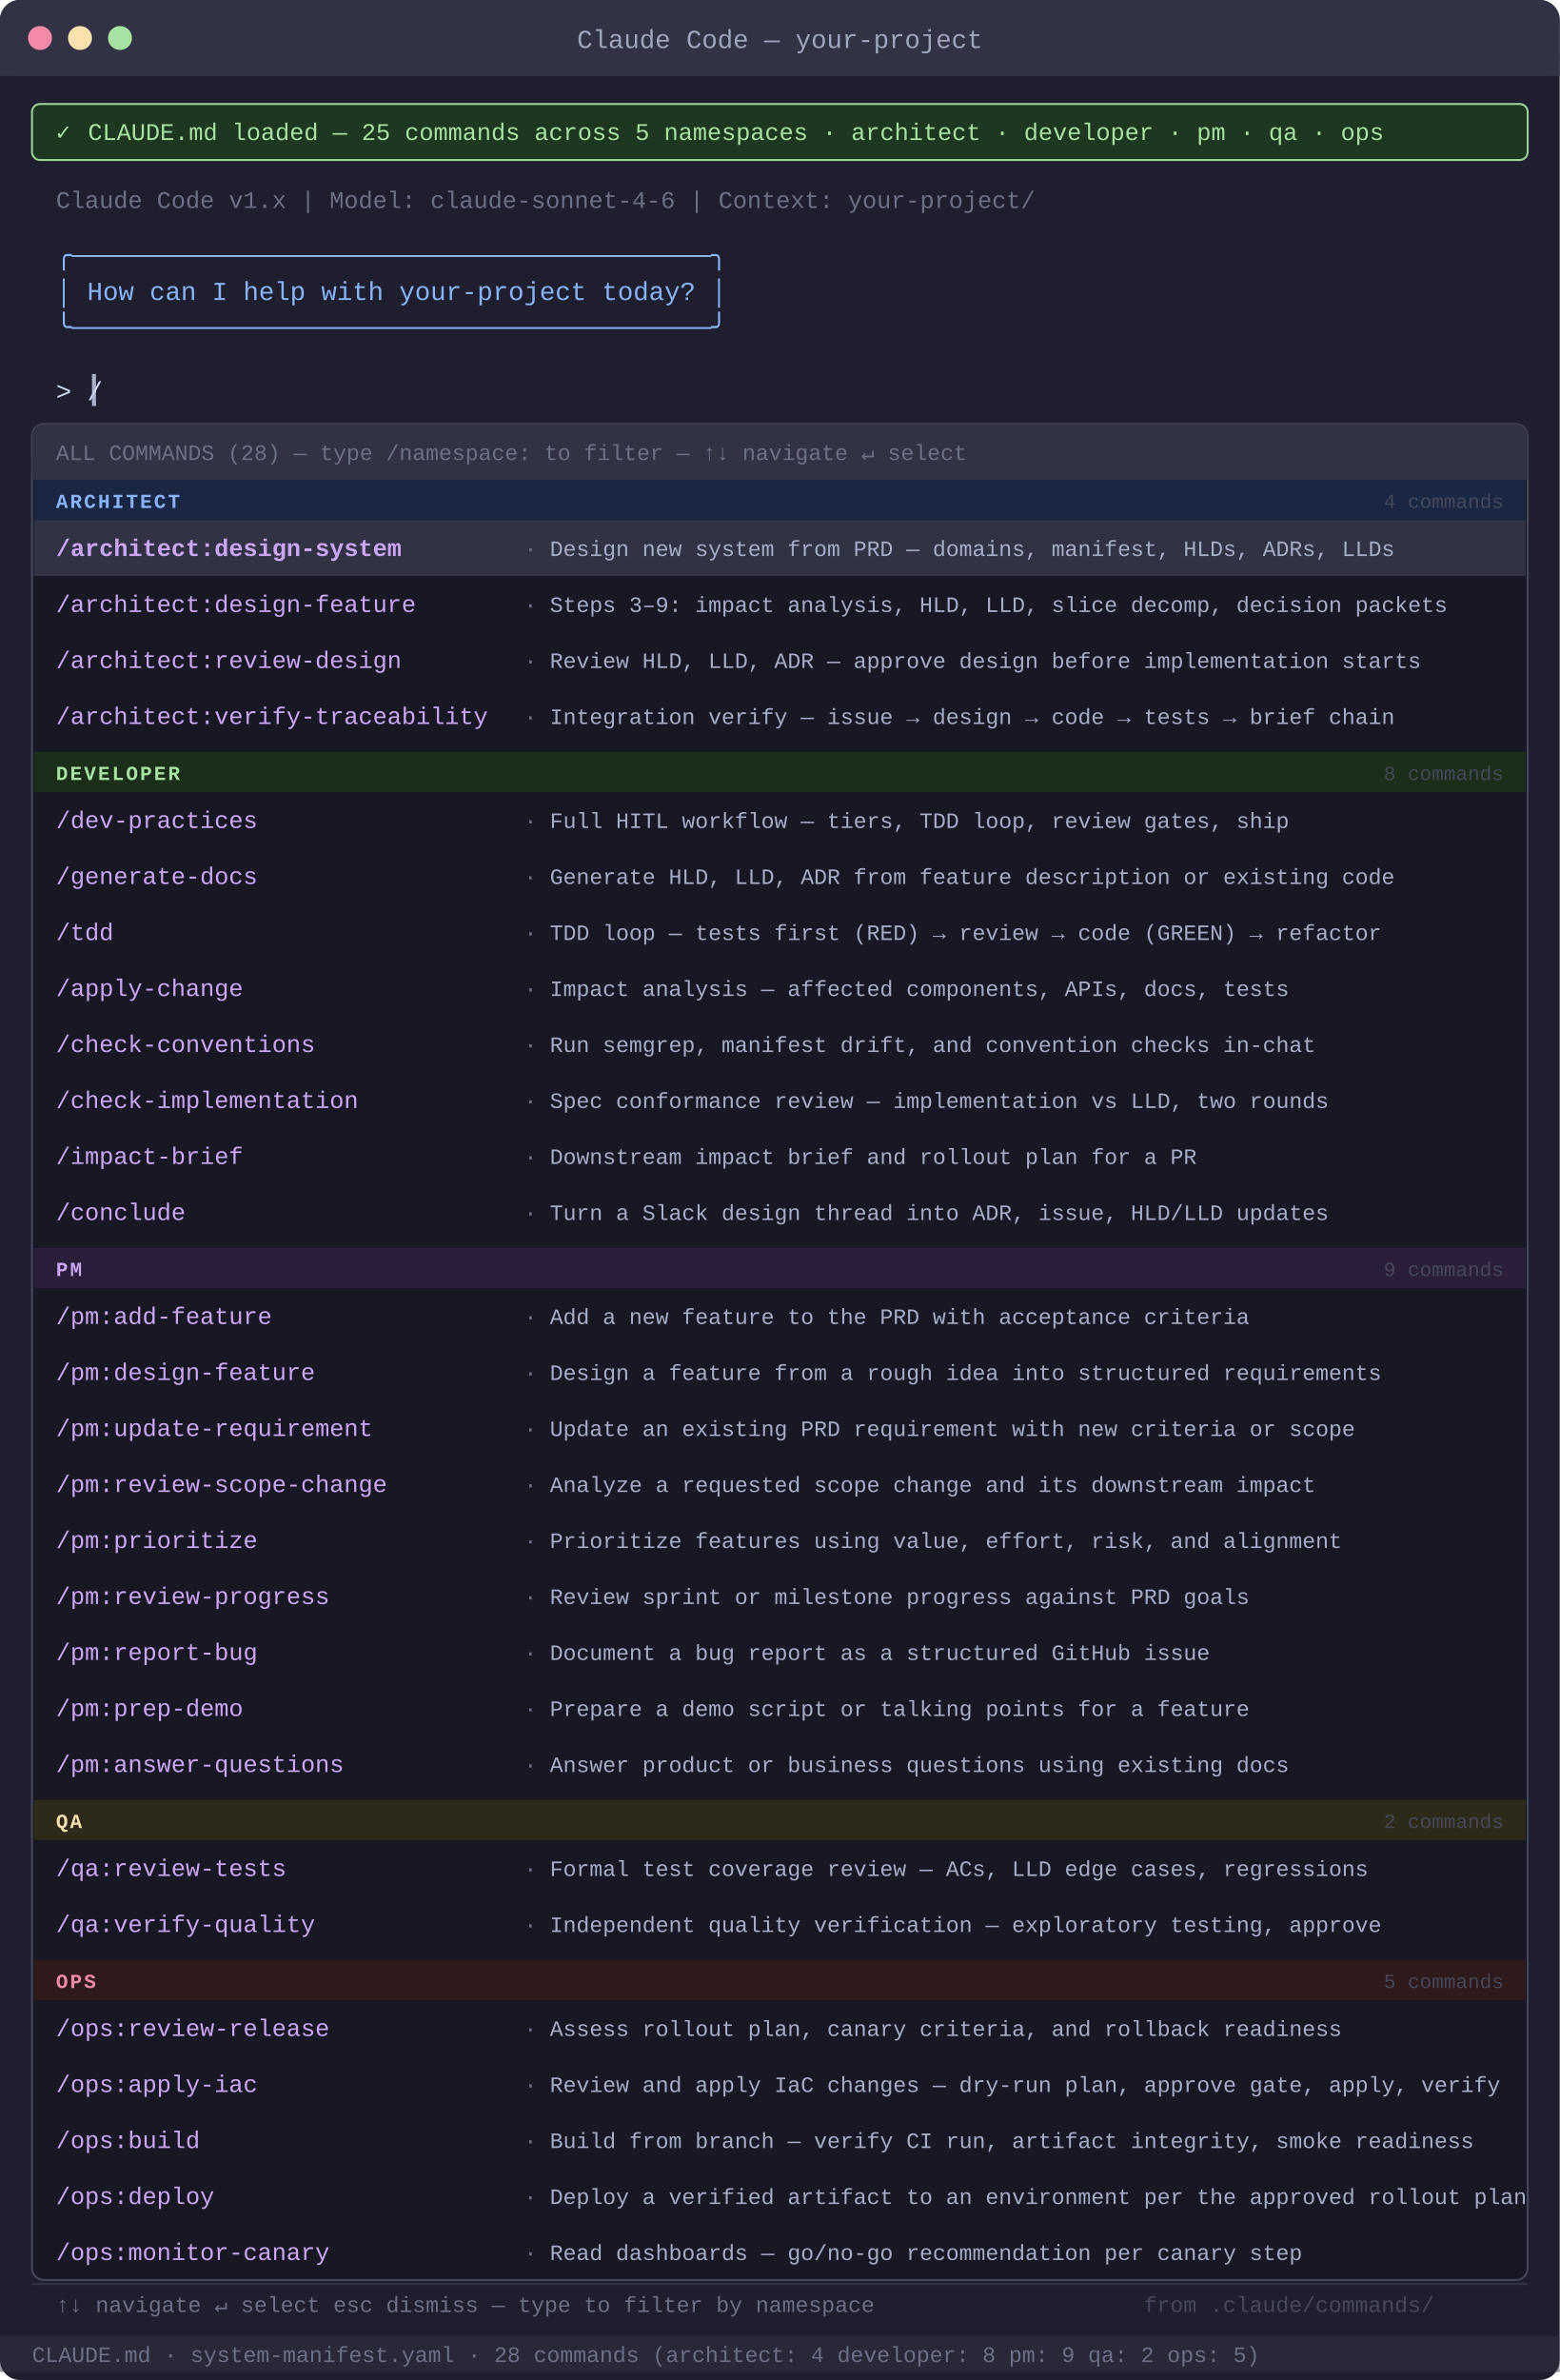
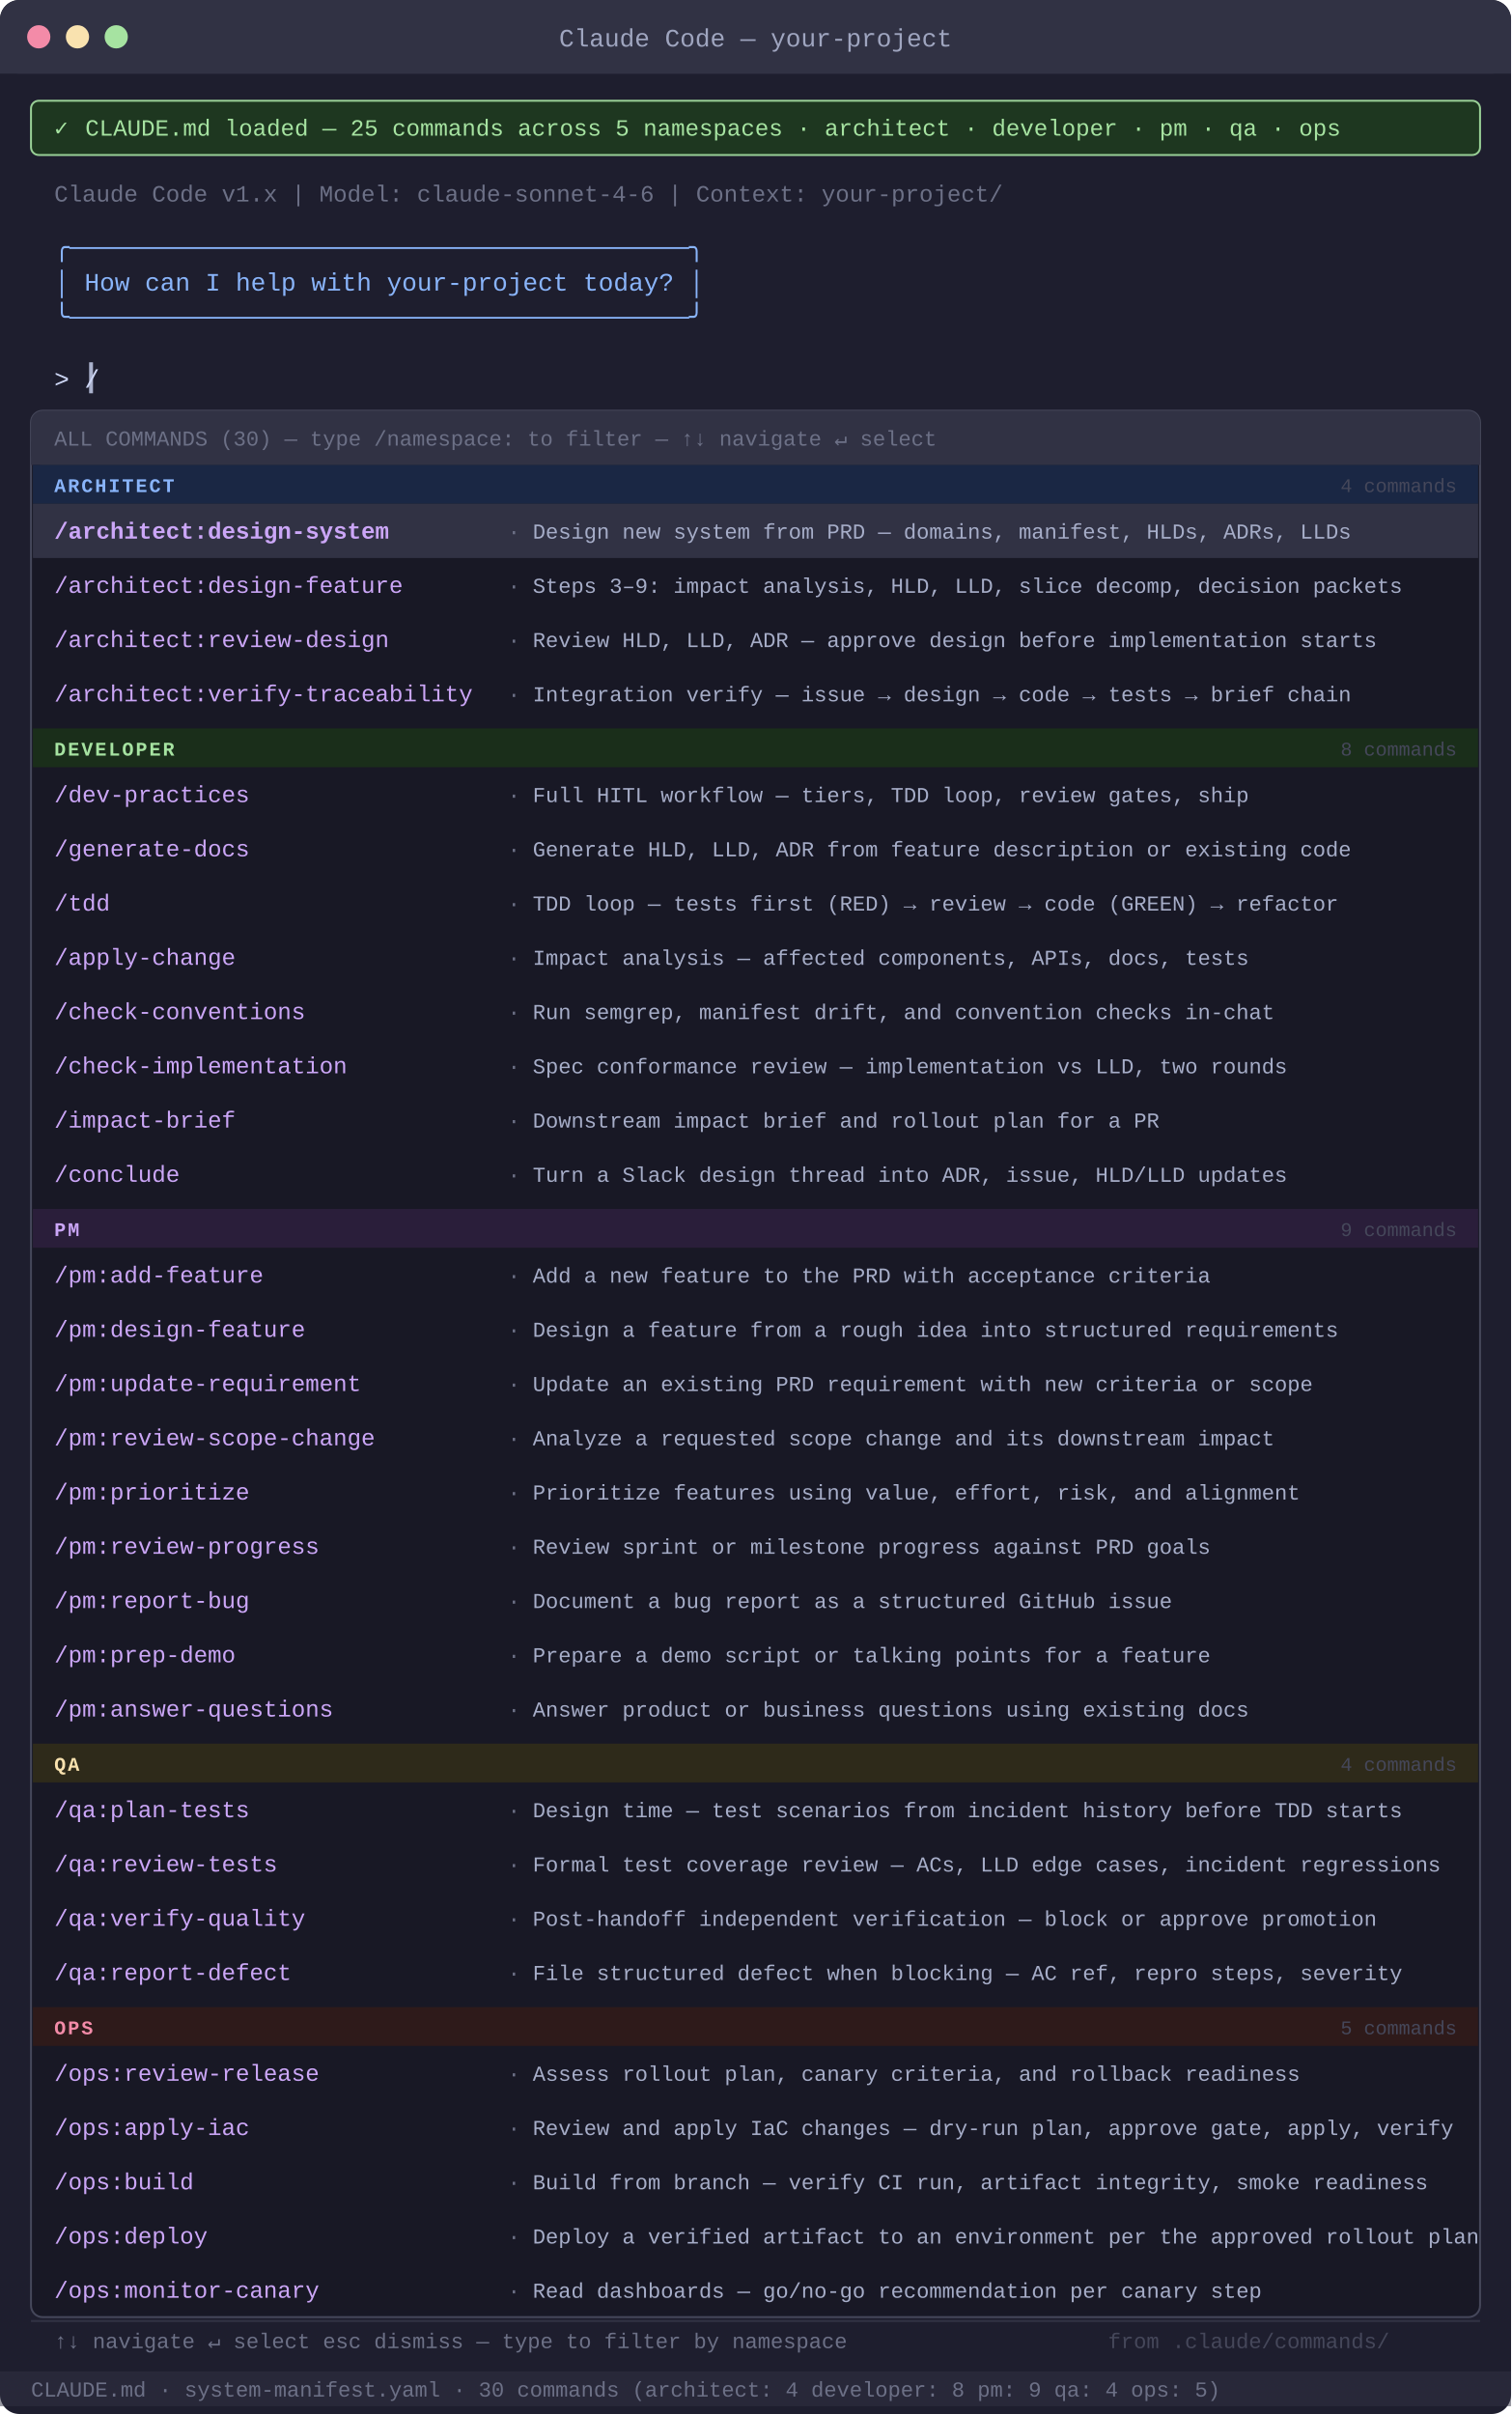
- <svg xmlns="http://www.w3.org/2000/svg" viewBox="0 0 780 1190" width="780" height="1190" font-family="'Menlo','Monaco','Consolas','Courier New',monospace">
-   <rect width="780" height="1190" rx="10" fill="#1e1e2e" />
+ <svg xmlns="http://www.w3.org/2000/svg" viewBox="0 0 780 1246" width="780" height="1246" font-family="'Menlo','Monaco','Consolas','Courier New',monospace">
+   <rect width="780" height="1246" rx="10" fill="#1e1e2e" />
  <rect width="780" height="38" rx="10" fill="#313244" />
  <rect y="28" width="780" height="10" fill="#313244" />
  <circle cx="20" cy="19" r="6" fill="#f38ba8" />
  <circle cx="40" cy="19" r="6" fill="#f9e2af" />
  <circle cx="60" cy="19" r="6" fill="#a6e3a1" />
  <text x="390" y="24" text-anchor="middle" fill="#cdd6f4" font-size="13" opacity="0.7">Claude Code — your-project</text>
  <rect x="16" y="52" width="748" height="28" rx="4" fill="#1e3a1e" stroke="#a6e3a1" stroke-width="1" opacity="0.9" />
  <text x="28" y="70" fill="#a6e3a1" font-size="12">✓</text>
  <text x="44" y="70" fill="#a6e3a1" font-size="12">CLAUDE.md loaded — 25 commands across 5 namespaces · architect · developer · pm · qa · ops</text>
  <text x="28" y="104" fill="#6c7086" font-size="12">Claude Code v1.x  |  Model: claude-sonnet-4-6  |  Context: your-project/</text>
  <text x="28" y="132" fill="#89b4fa" font-size="13">╭─────────────────────────────────────────╮</text>
  <text x="28" y="150" fill="#89b4fa" font-size="13">│  How can I help with your-project today? │</text>
  <text x="28" y="168" fill="#89b4fa" font-size="13">╰─────────────────────────────────────────╯</text>
  <text x="28" y="200" fill="#cdd6f4" font-size="13">&gt; /</text>
  <rect x="46" y="187" width="2" height="16" fill="#cdd6f4" opacity="0.8" />
-   <rect x="16" y="212" width="748" height="928" rx="6" fill="#181825" stroke="#45475a" stroke-width="1" />
+   <rect x="16" y="212" width="748" height="984" rx="6" fill="#181825" stroke="#45475a" stroke-width="1" />
  <rect x="16" y="212" width="748" height="28" rx="6" fill="#313244" />
  <rect x="16" y="228" width="748" height="12" fill="#313244" />
-   <text x="28" y="230" fill="#6c7086" font-size="11">ALL COMMANDS  (28)  —  type /namespace: to filter  —  ↑↓ navigate   ↵ select</text>
+   <text x="28" y="230" fill="#6c7086" font-size="11">ALL COMMANDS  (30)  —  type /namespace: to filter  —  ↑↓ navigate   ↵ select</text>
  <rect x="17" y="240" width="746" height="20" fill="#1a2744" />
  <text x="28" y="254" fill="#89b4fa" font-size="10" font-weight="bold" letter-spacing="1">ARCHITECT</text>
  <text x="692" y="254" fill="#45475a" font-size="10">4 commands</text>
  <rect x="17" y="260" width="746" height="28" fill="#313244" />
  <text x="28" y="278" fill="#cba6f7" font-size="12" font-weight="bold">/architect:design-system</text>
  <text x="262" y="278" fill="#6c7086" font-size="11">  ·</text>
  <text x="275" y="278" fill="#a6adc8" font-size="11">Design new system from PRD — domains, manifest, HLDs, ADRs, LLDs</text>
  <rect x="17" y="288" width="746" height="28" fill="transparent" />
  <text x="28" y="306" fill="#cba6f7" font-size="12">/architect:design-feature</text>
  <text x="262" y="306" fill="#6c7086" font-size="11">  ·</text>
  <text x="275" y="306" fill="#a6adc8" font-size="11">Steps 3–9: impact analysis, HLD, LLD, slice decomp, decision packets</text>
  <rect x="17" y="316" width="746" height="28" fill="transparent" />
  <text x="28" y="334" fill="#cba6f7" font-size="12">/architect:review-design</text>
  <text x="262" y="334" fill="#6c7086" font-size="11">  ·</text>
  <text x="275" y="334" fill="#a6adc8" font-size="11">Review HLD, LLD, ADR — approve design before implementation starts</text>
  <rect x="17" y="344" width="746" height="28" fill="transparent" />
  <text x="28" y="362" fill="#cba6f7" font-size="12">/architect:verify-traceability</text>
  <text x="262" y="362" fill="#6c7086" font-size="11">  ·</text>
  <text x="275" y="362" fill="#a6adc8" font-size="11">Integration verify — issue → design → code → tests → brief chain</text>
  <rect x="17" y="376" width="746" height="20" fill="#1a2e1a" />
  <text x="28" y="390" fill="#a6e3a1" font-size="10" font-weight="bold" letter-spacing="1">DEVELOPER</text>
  <text x="692" y="390" fill="#45475a" font-size="10">8 commands</text>
  <rect x="17" y="396" width="746" height="28" fill="transparent" />
  <text x="28" y="414" fill="#cba6f7" font-size="12">/dev-practices</text>
  <text x="262" y="414" fill="#6c7086" font-size="11">  ·</text>
  <text x="275" y="414" fill="#a6adc8" font-size="11">Full HITL workflow — tiers, TDD loop, review gates, ship</text>
  <rect x="17" y="424" width="746" height="28" fill="transparent" />
  <text x="28" y="442" fill="#cba6f7" font-size="12">/generate-docs</text>
  <text x="262" y="442" fill="#6c7086" font-size="11">  ·</text>
  <text x="275" y="442" fill="#a6adc8" font-size="11">Generate HLD, LLD, ADR from feature description or existing code</text>
  <rect x="17" y="452" width="746" height="28" fill="transparent" />
  <text x="28" y="470" fill="#cba6f7" font-size="12">/tdd</text>
  <text x="262" y="470" fill="#6c7086" font-size="11">  ·</text>
  <text x="275" y="470" fill="#a6adc8" font-size="11">TDD loop — tests first (RED) → review → code (GREEN) → refactor</text>
  <rect x="17" y="480" width="746" height="28" fill="transparent" />
  <text x="28" y="498" fill="#cba6f7" font-size="12">/apply-change</text>
  <text x="262" y="498" fill="#6c7086" font-size="11">  ·</text>
  <text x="275" y="498" fill="#a6adc8" font-size="11">Impact analysis — affected components, APIs, docs, tests</text>
  <rect x="17" y="508" width="746" height="28" fill="transparent" />
  <text x="28" y="526" fill="#cba6f7" font-size="12">/check-conventions</text>
  <text x="262" y="526" fill="#6c7086" font-size="11">  ·</text>
  <text x="275" y="526" fill="#a6adc8" font-size="11">Run semgrep, manifest drift, and convention checks in-chat</text>
  <rect x="17" y="536" width="746" height="28" fill="transparent" />
  <text x="28" y="554" fill="#cba6f7" font-size="12">/check-implementation</text>
  <text x="262" y="554" fill="#6c7086" font-size="11">  ·</text>
  <text x="275" y="554" fill="#a6adc8" font-size="11">Spec conformance review — implementation vs LLD, two rounds</text>
  <rect x="17" y="564" width="746" height="28" fill="transparent" />
  <text x="28" y="582" fill="#cba6f7" font-size="12">/impact-brief</text>
  <text x="262" y="582" fill="#6c7086" font-size="11">  ·</text>
  <text x="275" y="582" fill="#a6adc8" font-size="11">Downstream impact brief and rollout plan for a PR</text>
  <rect x="17" y="592" width="746" height="28" fill="transparent" />
  <text x="28" y="610" fill="#cba6f7" font-size="12">/conclude</text>
  <text x="262" y="610" fill="#6c7086" font-size="11">  ·</text>
  <text x="275" y="610" fill="#a6adc8" font-size="11">Turn a Slack design thread into ADR, issue, HLD/LLD updates</text>
  <rect x="17" y="624" width="746" height="20" fill="#2a1e3a" />
  <text x="28" y="638" fill="#cba6f7" font-size="10" font-weight="bold" letter-spacing="1">PM</text>
  <text x="692" y="638" fill="#45475a" font-size="10">9 commands</text>
  <rect x="17" y="644" width="746" height="28" fill="transparent" />
  <text x="28" y="662" fill="#cba6f7" font-size="12">/pm:add-feature</text>
  <text x="262" y="662" fill="#6c7086" font-size="11">  ·</text>
  <text x="275" y="662" fill="#a6adc8" font-size="11">Add a new feature to the PRD with acceptance criteria</text>
  <rect x="17" y="672" width="746" height="28" fill="transparent" />
  <text x="28" y="690" fill="#cba6f7" font-size="12">/pm:design-feature</text>
  <text x="262" y="690" fill="#6c7086" font-size="11">  ·</text>
  <text x="275" y="690" fill="#a6adc8" font-size="11">Design a feature from a rough idea into structured requirements</text>
  <rect x="17" y="700" width="746" height="28" fill="transparent" />
  <text x="28" y="718" fill="#cba6f7" font-size="12">/pm:update-requirement</text>
  <text x="262" y="718" fill="#6c7086" font-size="11">  ·</text>
  <text x="275" y="718" fill="#a6adc8" font-size="11">Update an existing PRD requirement with new criteria or scope</text>
  <rect x="17" y="728" width="746" height="28" fill="transparent" />
  <text x="28" y="746" fill="#cba6f7" font-size="12">/pm:review-scope-change</text>
  <text x="262" y="746" fill="#6c7086" font-size="11">  ·</text>
  <text x="275" y="746" fill="#a6adc8" font-size="11">Analyze a requested scope change and its downstream impact</text>
  <rect x="17" y="756" width="746" height="28" fill="transparent" />
  <text x="28" y="774" fill="#cba6f7" font-size="12">/pm:prioritize</text>
  <text x="262" y="774" fill="#6c7086" font-size="11">  ·</text>
  <text x="275" y="774" fill="#a6adc8" font-size="11">Prioritize features using value, effort, risk, and alignment</text>
  <rect x="17" y="784" width="746" height="28" fill="transparent" />
  <text x="28" y="802" fill="#cba6f7" font-size="12">/pm:review-progress</text>
  <text x="262" y="802" fill="#6c7086" font-size="11">  ·</text>
  <text x="275" y="802" fill="#a6adc8" font-size="11">Review sprint or milestone progress against PRD goals</text>
  <rect x="17" y="812" width="746" height="28" fill="transparent" />
  <text x="28" y="830" fill="#cba6f7" font-size="12">/pm:report-bug</text>
  <text x="262" y="830" fill="#6c7086" font-size="11">  ·</text>
  <text x="275" y="830" fill="#a6adc8" font-size="11">Document a bug report as a structured GitHub issue</text>
  <rect x="17" y="840" width="746" height="28" fill="transparent" />
  <text x="28" y="858" fill="#cba6f7" font-size="12">/pm:prep-demo</text>
  <text x="262" y="858" fill="#6c7086" font-size="11">  ·</text>
  <text x="275" y="858" fill="#a6adc8" font-size="11">Prepare a demo script or talking points for a feature</text>
  <rect x="17" y="868" width="746" height="28" fill="transparent" />
  <text x="28" y="886" fill="#cba6f7" font-size="12">/pm:answer-questions</text>
  <text x="262" y="886" fill="#6c7086" font-size="11">  ·</text>
  <text x="275" y="886" fill="#a6adc8" font-size="11">Answer product or business questions using existing docs</text>
  <rect x="17" y="900" width="746" height="20" fill="#2e2a1a" />
  <text x="28" y="914" fill="#f9e2af" font-size="10" font-weight="bold" letter-spacing="1">QA</text>
-   <text x="692" y="914" fill="#45475a" font-size="10">2 commands</text>
+   <text x="692" y="914" fill="#45475a" font-size="10">4 commands</text>
  <rect x="17" y="920" width="746" height="28" fill="transparent" />
-   <text x="28" y="938" fill="#cba6f7" font-size="12">/qa:review-tests</text>
+   <text x="28" y="938" fill="#cba6f7" font-size="12">/qa:plan-tests</text>
  <text x="262" y="938" fill="#6c7086" font-size="11">  ·</text>
-   <text x="275" y="938" fill="#a6adc8" font-size="11">Formal test coverage review — ACs, LLD edge cases, regressions</text>
+   <text x="275" y="938" fill="#a6adc8" font-size="11">Design time — test scenarios from incident history before TDD starts</text>
  <rect x="17" y="948" width="746" height="28" fill="transparent" />
-   <text x="28" y="966" fill="#cba6f7" font-size="12">/qa:verify-quality</text>
+   <text x="28" y="966" fill="#cba6f7" font-size="12">/qa:review-tests</text>
  <text x="262" y="966" fill="#6c7086" font-size="11">  ·</text>
-   <text x="275" y="966" fill="#a6adc8" font-size="11">Independent quality verification — exploratory testing, approve</text>
-   <rect x="17" y="980" width="746" height="20" fill="#2e1a1a" />
-   <text x="28" y="994" fill="#f38ba8" font-size="10" font-weight="bold" letter-spacing="1">OPS</text>
-   <text x="692" y="994" fill="#45475a" font-size="10">5 commands</text>
-   <rect x="17" y="1000" width="746" height="28" fill="transparent" />
-   <text x="28" y="1018" fill="#cba6f7" font-size="12">/ops:review-release</text>
-   <text x="262" y="1018" fill="#6c7086" font-size="11">  ·</text>
-   <text x="275" y="1018" fill="#a6adc8" font-size="11">Assess rollout plan, canary criteria, and rollback readiness</text>
-   <rect x="17" y="1028" width="746" height="28" fill="transparent" />
-   <text x="28" y="1046" fill="#cba6f7" font-size="12">/ops:apply-iac</text>
-   <text x="262" y="1046" fill="#6c7086" font-size="11">  ·</text>
-   <text x="275" y="1046" fill="#a6adc8" font-size="11">Review and apply IaC changes — dry-run plan, approve gate, apply, verify</text>
+   <text x="275" y="966" fill="#a6adc8" font-size="11">Formal test coverage review — ACs, LLD edge cases, incident regressions</text>
+   <rect x="17" y="976" width="746" height="28" fill="transparent" />
+   <text x="28" y="994" fill="#cba6f7" font-size="12">/qa:verify-quality</text>
+   <text x="262" y="994" fill="#6c7086" font-size="11">  ·</text>
+   <text x="275" y="994" fill="#a6adc8" font-size="11">Post-handoff independent verification — block or approve promotion</text>
+   <rect x="17" y="1004" width="746" height="28" fill="transparent" />
+   <text x="28" y="1022" fill="#cba6f7" font-size="12">/qa:report-defect</text>
+   <text x="262" y="1022" fill="#6c7086" font-size="11">  ·</text>
+   <text x="275" y="1022" fill="#a6adc8" font-size="11">File structured defect when blocking — AC ref, repro steps, severity</text>
+   <rect x="17" y="1036" width="746" height="20" fill="#2e1a1a" />
+   <text x="28" y="1050" fill="#f38ba8" font-size="10" font-weight="bold" letter-spacing="1">OPS</text>
+   <text x="692" y="1050" fill="#45475a" font-size="10">5 commands</text>
  <rect x="17" y="1056" width="746" height="28" fill="transparent" />
-   <text x="28" y="1074" fill="#cba6f7" font-size="12">/ops:build</text>
+   <text x="28" y="1074" fill="#cba6f7" font-size="12">/ops:review-release</text>
  <text x="262" y="1074" fill="#6c7086" font-size="11">  ·</text>
-   <text x="275" y="1074" fill="#a6adc8" font-size="11">Build from branch — verify CI run, artifact integrity, smoke readiness</text>
+   <text x="275" y="1074" fill="#a6adc8" font-size="11">Assess rollout plan, canary criteria, and rollback readiness</text>
  <rect x="17" y="1084" width="746" height="28" fill="transparent" />
-   <text x="28" y="1102" fill="#cba6f7" font-size="12">/ops:deploy</text>
+   <text x="28" y="1102" fill="#cba6f7" font-size="12">/ops:apply-iac</text>
  <text x="262" y="1102" fill="#6c7086" font-size="11">  ·</text>
-   <text x="275" y="1102" fill="#a6adc8" font-size="11">Deploy a verified artifact to an environment per the approved rollout plan</text>
+   <text x="275" y="1102" fill="#a6adc8" font-size="11">Review and apply IaC changes — dry-run plan, approve gate, apply, verify</text>
  <rect x="17" y="1112" width="746" height="28" fill="transparent" />
-   <text x="28" y="1130" fill="#cba6f7" font-size="12">/ops:monitor-canary</text>
+   <text x="28" y="1130" fill="#cba6f7" font-size="12">/ops:build</text>
  <text x="262" y="1130" fill="#6c7086" font-size="11">  ·</text>
-   <text x="275" y="1130" fill="#a6adc8" font-size="11">Read dashboards — go/no-go recommendation per canary step</text>
-   <line x1="16" y1="1142" x2="764" y2="1142" stroke="#45475a" stroke-width="1" opacity="0.5" />
-   <text x="28" y="1156" fill="#6c7086" font-size="11">↑↓ navigate   ↵ select   esc dismiss   —   type to filter by namespace</text>
-   <text x="572" y="1156" fill="#45475a" font-size="11">from .claude/commands/</text>
-   <rect x="0" y="1168" width="780" height="18" fill="#313244" opacity="0.5" />
-   <text x="16" y="1181" fill="#6c7086" font-size="11">CLAUDE.md  ·  system-manifest.yaml  ·  28 commands  (architect: 4  developer: 8  pm: 9  qa: 2  ops: 5)</text>
+   <text x="275" y="1130" fill="#a6adc8" font-size="11">Build from branch — verify CI run, artifact integrity, smoke readiness</text>
+   <rect x="17" y="1140" width="746" height="28" fill="transparent" />
+   <text x="28" y="1158" fill="#cba6f7" font-size="12">/ops:deploy</text>
+   <text x="262" y="1158" fill="#6c7086" font-size="11">  ·</text>
+   <text x="275" y="1158" fill="#a6adc8" font-size="11">Deploy a verified artifact to an environment per the approved rollout plan</text>
+   <rect x="17" y="1168" width="746" height="28" fill="transparent" />
+   <text x="28" y="1186" fill="#cba6f7" font-size="12">/ops:monitor-canary</text>
+   <text x="262" y="1186" fill="#6c7086" font-size="11">  ·</text>
+   <text x="275" y="1186" fill="#a6adc8" font-size="11">Read dashboards — go/no-go recommendation per canary step</text>
+   <line x1="16" y1="1198" x2="764" y2="1198" stroke="#45475a" stroke-width="1" opacity="0.5" />
+   <text x="28" y="1212" fill="#6c7086" font-size="11">↑↓ navigate   ↵ select   esc dismiss   —   type to filter by namespace</text>
+   <text x="572" y="1212" fill="#45475a" font-size="11">from .claude/commands/</text>
+   <rect x="0" y="1224" width="780" height="18" fill="#313244" opacity="0.5" />
+   <text x="16" y="1237" fill="#6c7086" font-size="11">CLAUDE.md  ·  system-manifest.yaml  ·  30 commands  (architect: 4  developer: 8  pm: 9  qa: 4  ops: 5)</text>
</svg>
